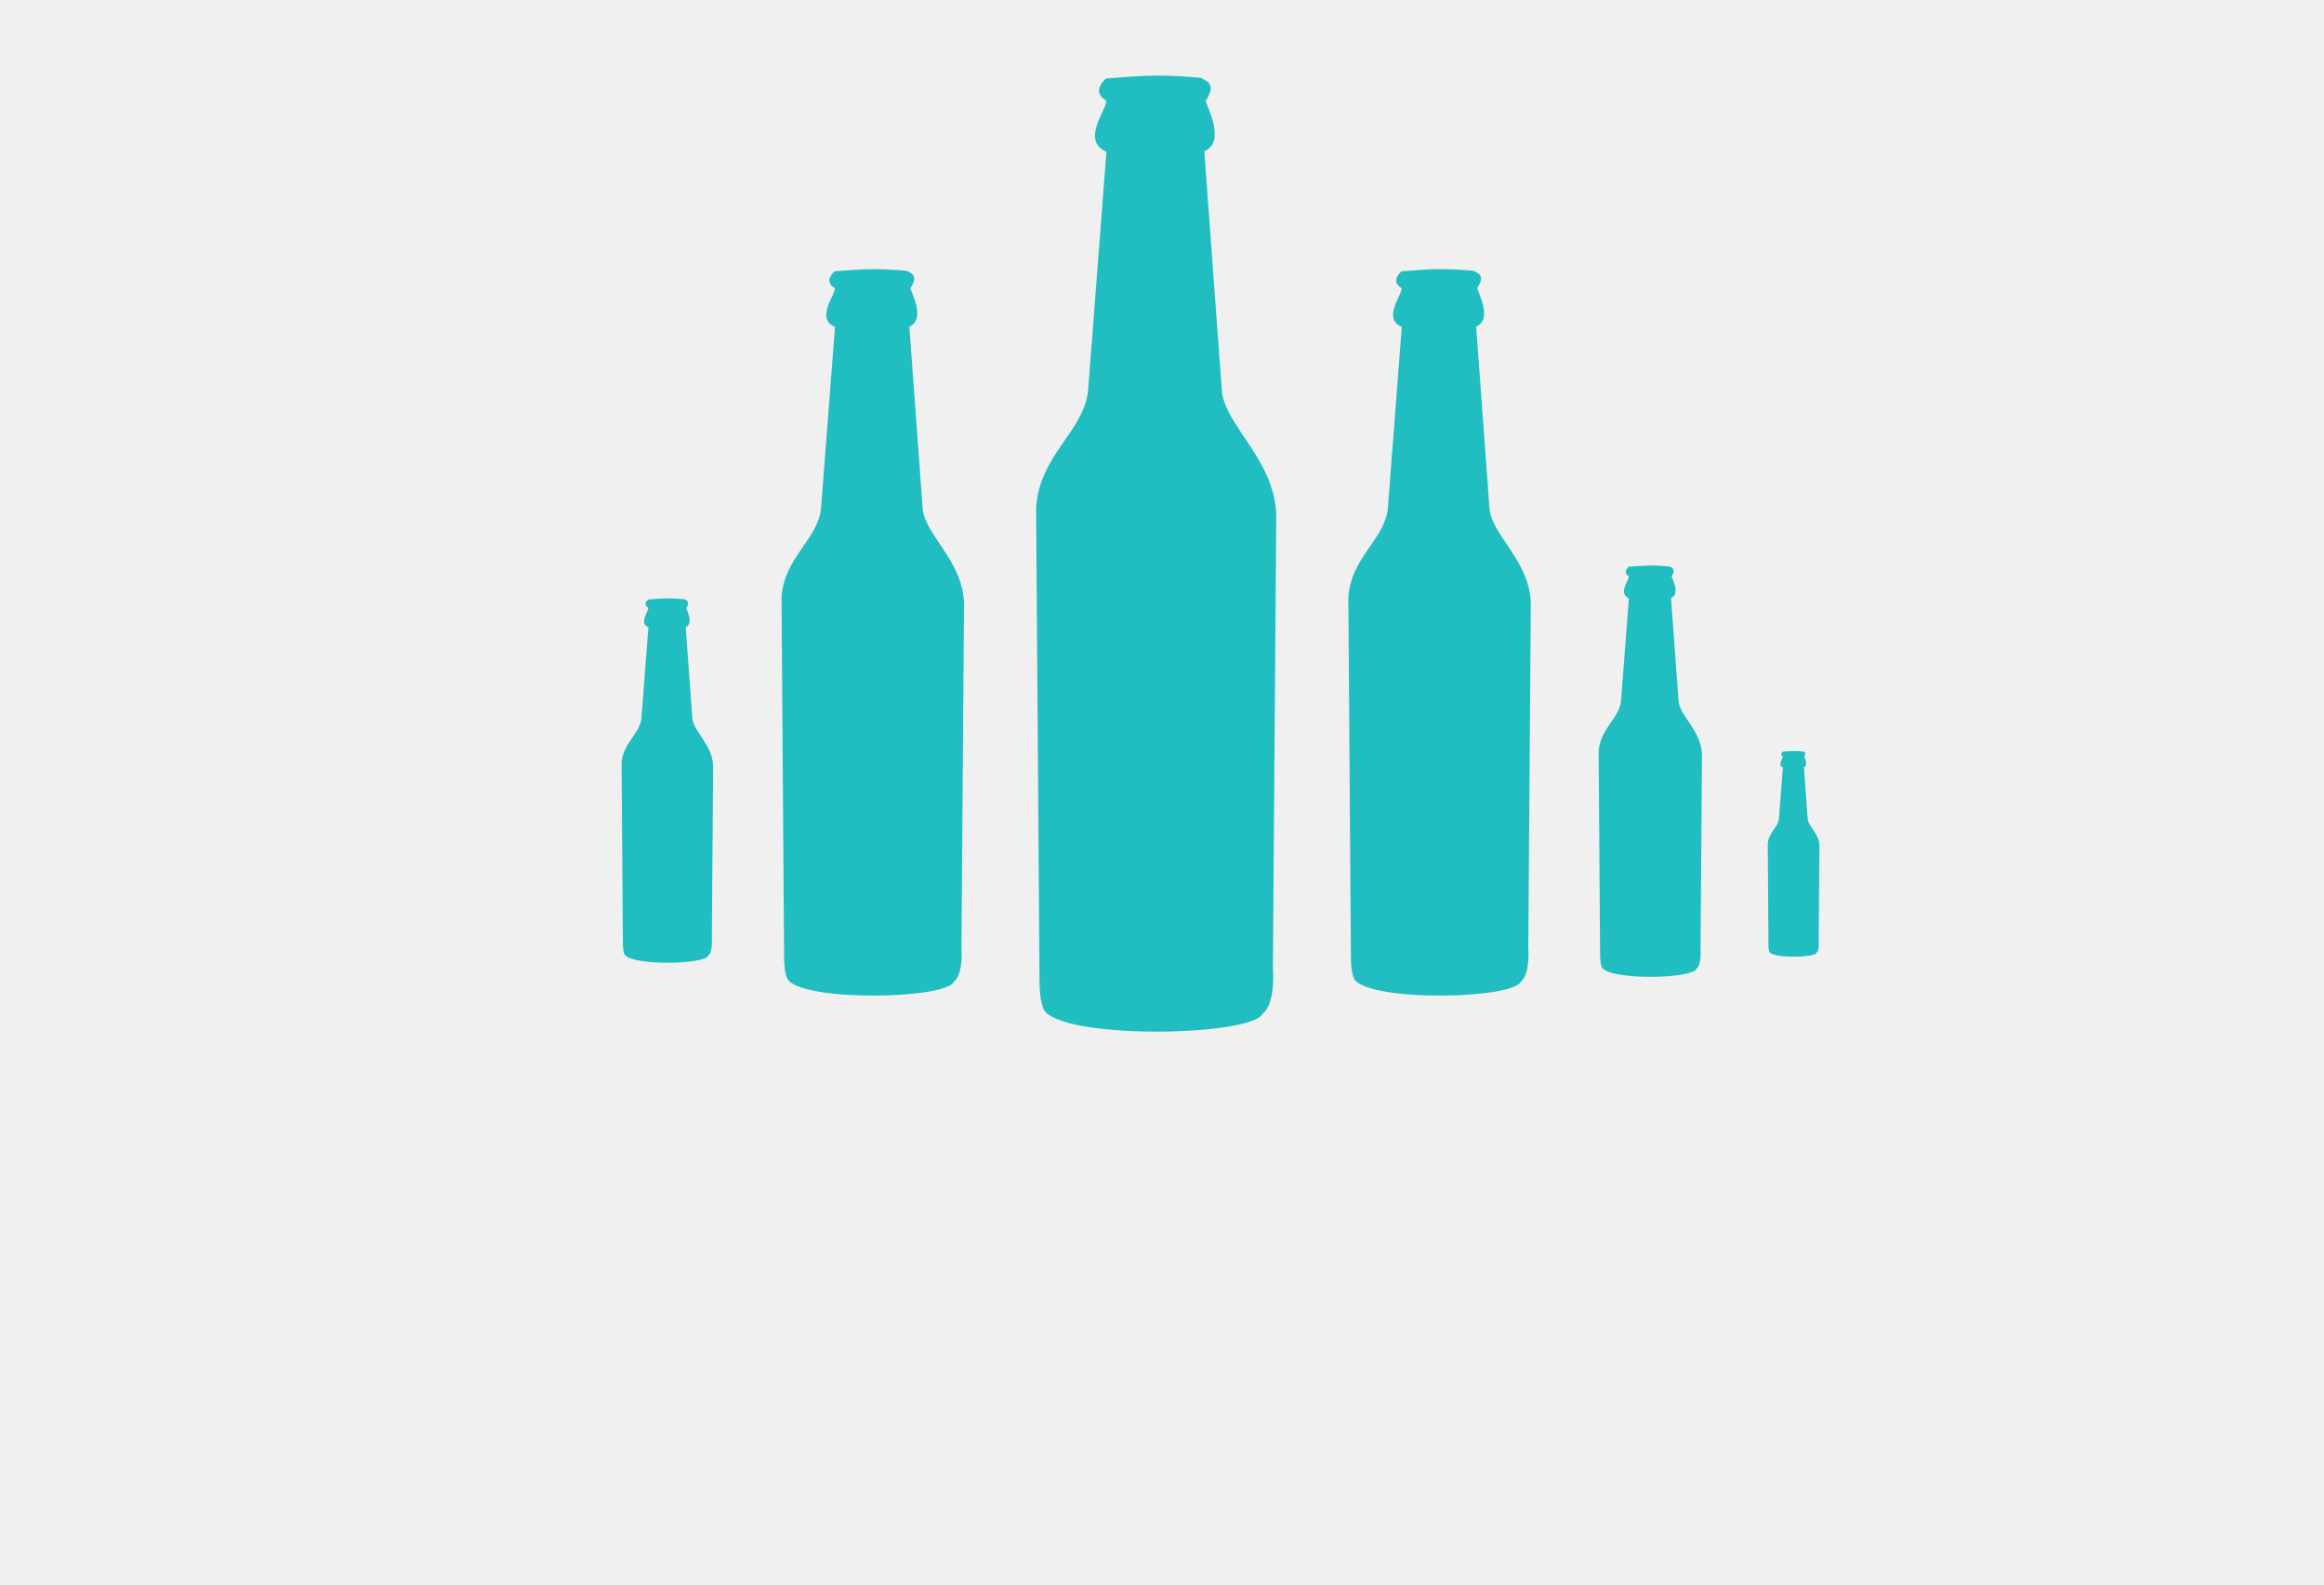
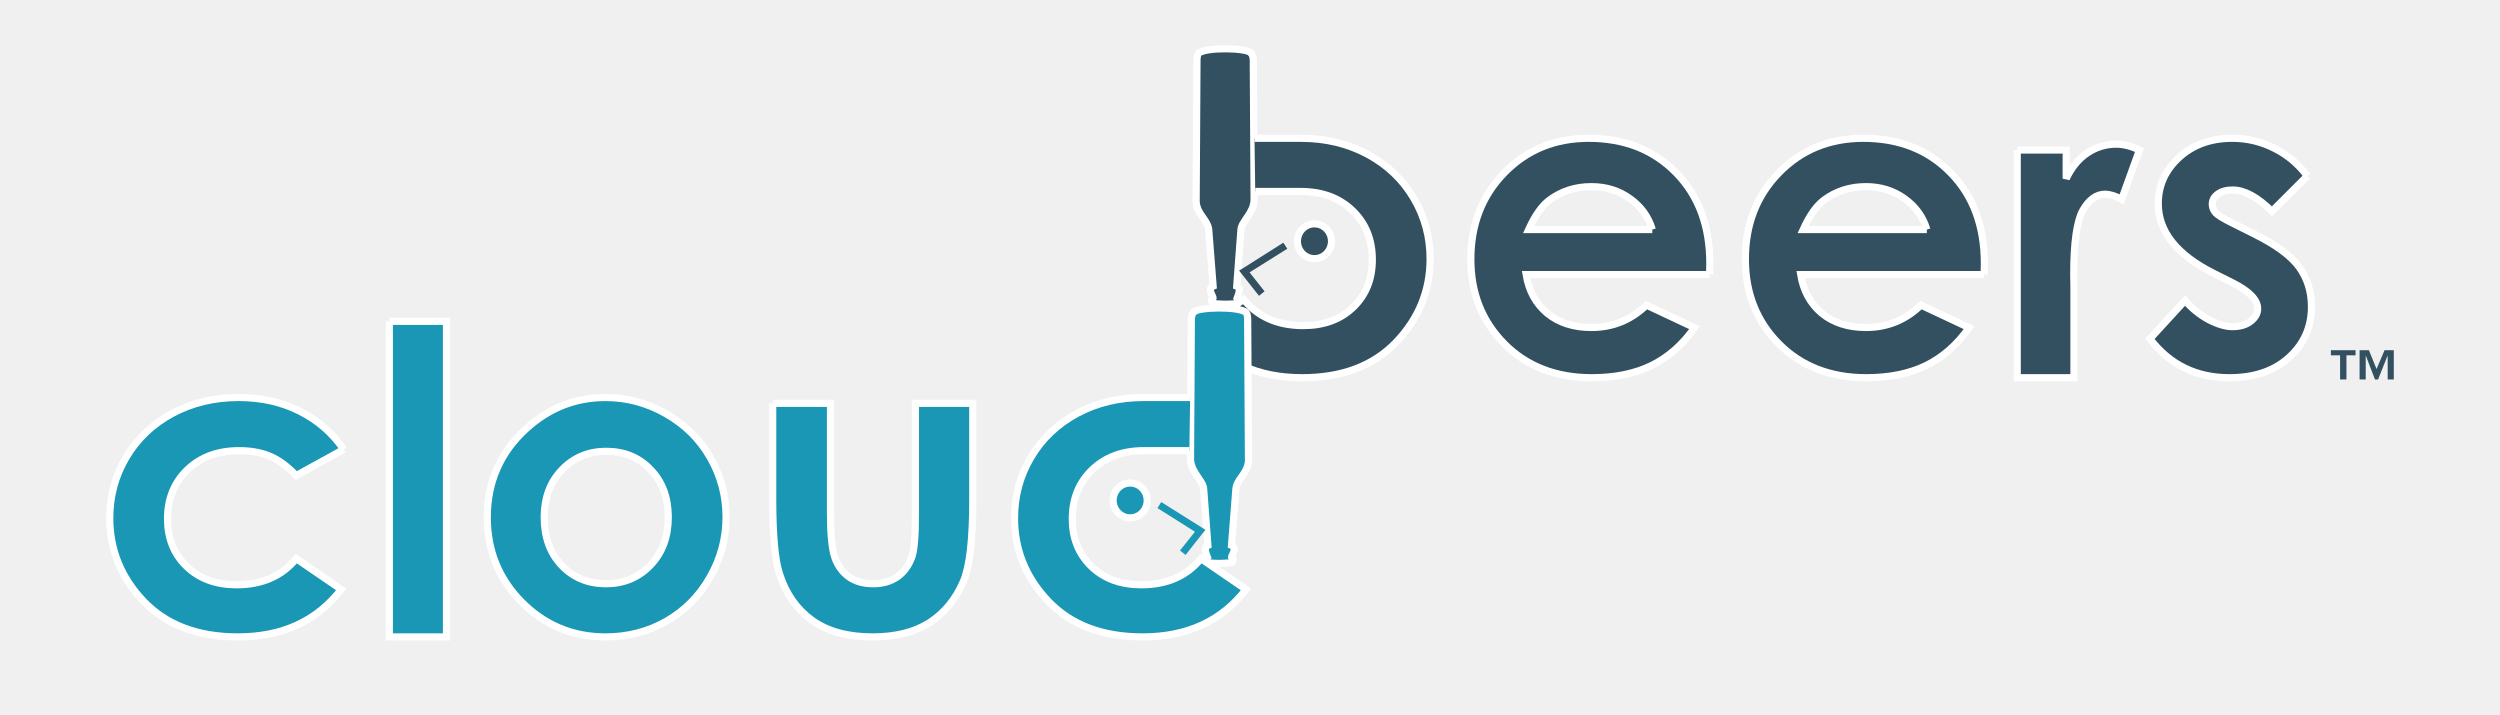
- <svg xmlns="http://www.w3.org/2000/svg" id="svg3384" version="1.1" width="614.467" height="419.017" xml:space="preserve">
-   <defs id="defs3388">
-     <clipPath clipPathUnits="userSpaceOnUse" id="clipPath3398">
-       <path d="M 0,792 612,792 612,0 0,0 0,792 z" id="path3400" />
-     </clipPath>
-   </defs>
-   <g id="g3392" transform="matrix(1.25,0,0,-1.25,-62.82962,917.2925)">
-     <g id="layer1" transform="matrix(0.2400646,0,0,-0.2400646,209.2465,743.287)" style="fill:#20bdc1;fill-opacity:1">
-       <path id="path3009" d="m 258.831,930.966 c 23.451,24.692 182.241,21.078 191.621,1.425 11.465,-9.071 8.844,-39.909 8.844,-39.909 l 2.948,-399.087 C 460.681,443.003 415.776,413.968 414.212,382.221 L 398.862,172.7 c 18.24,-8.063 4.259,-35.445 1.132,-44.516 10.944,-16.126 -0.968,-17.608 -3.574,-20.127 -32.832,-3.024 -48.197,-2.52 -84.156,0.504 0,0 -13.702,11.179 -0.153,19.242 3.127,5.543 -23.451,35.175 0.521,45.254 l -16.24,211.511 c -4.69,35.779 -42.083,55.192 -45.731,101.553 l 3.011,419.189 c 0,0 -0.052,19.609 5.159,25.656 z" style="fill:#20bdc1;fill-opacity:1;stroke:none" />
+ <svg xmlns="http://www.w3.org/2000/svg" width="350" height="100" id="svg2" version="1.1">
+   <defs id="defs4" />
+   <g id="layer1" transform="translate(-128.1677,-490.4582)">
+     <path id="path3419" style="font-size:60px;font-style:normal;font-variant:normal;font-weight:bold;font-stretch:normal;text-align:start;line-height:125%;letter-spacing:0px;word-spacing:0px;writing-mode:lr-tb;text-anchor:start;fill:#335061;fill-opacity:1;stroke:#ffffff;font-family:Century Gothic;-inkscape-font-specification:Century Gothic Bold" d="m 367.514,528.894 -25.693,0 c 0.371,2.266 1.357,4.072 2.959,5.42 1.621,1.328 3.682,1.992 6.182,1.992 2.988,1e-5 5.557,-1.045 7.705,-3.135 l 6.738,3.164 c -1.68,2.383 -3.691,4.15 -6.035,5.303 -2.344,1.133 -5.127,1.699 -8.35,1.699 -5,0 -9.072,-1.572 -12.217,-4.717 -3.145,-3.164 -4.717,-7.119 -4.717,-11.865 0,-4.863 1.562,-8.896 4.688,-12.1 3.145,-3.223 7.08,-4.834 11.807,-4.834 5.02,3e-5 9.102,1.611 12.246,4.834 3.144,3.203 4.717,7.441 4.717,12.715 l -0.029,1.523 m -8.027,-6.299 c -0.527,-1.777 -1.572,-3.223 -3.135,-4.336 -1.543,-1.113 -3.34,-1.67 -5.391,-1.67 -2.227,2e-5 -4.18,0.625 -5.859,1.875 -1.055,0.781 -2.031,2.158 -2.93,4.131 l 17.314,0" />
+     <path id="path3421" style="font-size:60px;font-style:normal;font-variant:normal;font-weight:bold;font-stretch:normal;text-align:start;line-height:125%;letter-spacing:0px;word-spacing:0px;writing-mode:lr-tb;text-anchor:start;fill:#335061;fill-opacity:1;stroke:#ffffff;font-family:Century Gothic;-inkscape-font-specification:Century Gothic Bold" d="m 405.951,528.894 -25.693,0 c 0.371,2.266 1.357,4.072 2.959,5.42 1.621,1.328 3.682,1.992 6.182,1.992 2.988,1e-5 5.557,-1.045 7.705,-3.135 l 6.738,3.164 c -1.68,2.383 -3.691,4.15 -6.035,5.303 -2.344,1.133 -5.127,1.699 -8.35,1.699 -5,0 -9.072,-1.572 -12.217,-4.717 -3.145,-3.164 -4.717,-7.119 -4.717,-11.865 0,-4.863 1.562,-8.896 4.688,-12.1 3.145,-3.223 7.08,-4.834 11.807,-4.834 5.02,3e-5 9.102,1.611 12.246,4.834 3.144,3.203 4.717,7.441 4.717,12.715 l -0.029,1.523 m -8.027,-6.299 c -0.527,-1.777 -1.572,-3.223 -3.135,-4.336 -1.543,-1.113 -3.34,-1.67 -5.391,-1.67 -2.227,2e-5 -4.18,0.625 -5.859,1.875 -1.055,0.781 -2.031,2.158 -2.93,4.131 l 17.314,0" />
+     <path id="path3423" style="font-size:60px;font-style:normal;font-variant:normal;font-weight:bold;font-stretch:normal;text-align:start;line-height:125%;letter-spacing:0px;word-spacing:0px;writing-mode:lr-tb;text-anchor:start;fill:#335061;fill-opacity:1;stroke:#ffffff;font-family:Century Gothic;-inkscape-font-specification:Century Gothic Bold" d="m 410.58,511.463 6.855,0 0,4.014 c 0.742,-1.582 1.729,-2.783 2.959,-3.604 1.23,-0.82 2.578,-1.23 4.043,-1.23 1.035,3e-5 2.119,0.273 3.252,0.82 l -2.49,6.885 c -0.938,-0.469 -1.709,-0.703 -2.314,-0.703 -1.23,3e-5 -2.275,0.762 -3.135,2.285 -0.84,1.523 -1.26,4.512 -1.26,8.965 l 0.029,1.553 0,12.891 -7.939,0 0,-31.875" />
+     <path id="path3425" style="font-size:60px;font-style:normal;font-variant:normal;font-weight:bold;font-stretch:normal;text-align:start;line-height:125%;letter-spacing:0px;word-spacing:0px;writing-mode:lr-tb;text-anchor:start;fill:#335061;fill-opacity:1;stroke:#ffffff;font-family:Century Gothic;-inkscape-font-specification:Century Gothic Bold" d="m 451.186,515.095 -4.951,4.951 c -2.012,-1.992 -3.838,-2.988 -5.479,-2.988 -0.898,2e-5 -1.602,0.195 -2.109,0.586 -0.508,0.371 -0.762,0.84 -0.762,1.406 -10e-6,0.43 0.156,0.83 0.469,1.201 0.332,0.352 1.133,0.84 2.402,1.465 l 2.93,1.465 c 3.086,1.523 5.205,3.076 6.357,4.658 1.152,1.582 1.728,3.438 1.729,5.566 -3e-5,2.832 -1.045,5.195 -3.135,7.09 -2.07,1.895 -4.854,2.842 -8.35,2.842 -4.648,0 -8.359,-1.816 -11.133,-5.449 l 4.922,-5.361 c 0.937,1.094 2.031,1.982 3.281,2.666 1.27,0.664 2.393,0.996 3.369,0.996 1.055,10e-6 1.904,-0.254 2.549,-0.762 0.645,-0.508 0.967,-1.094 0.967,-1.758 -2e-5,-1.23 -1.162,-2.432 -3.486,-3.604 l -2.695,-1.348 c -5.156,-2.598 -7.734,-5.85 -7.734,-9.756 -10e-6,-2.519 0.967,-4.668 2.9,-6.445 1.953,-1.797 4.443,-2.695 7.471,-2.695 2.07,3e-5 4.014,0.459 5.83,1.377 1.836,0.898 3.389,2.197 4.658,3.896" />
+     <path id="path3427" style="font-size:10px;font-style:normal;font-variant:normal;font-weight:bold;font-stretch:normal;text-align:start;line-height:125%;letter-spacing:0px;word-spacing:0px;writing-mode:lr-tb;text-anchor:start;fill:#335061;fill-opacity:1;stroke:none;font-family:Century Gothic;-inkscape-font-specification:Century Gothic Bold" d="m 463.3,539.485 0,4.102 -0.859,0 0,-3.374 -1.343,3.374 -0.43,0 -1.299,-3.374 0,3.374 -0.859,0 0,-4.102 1.304,0 1.069,2.637 1.123,-2.637 1.294,0 m -5.352,0 0,0.718 -1.279,0 0,3.384 -0.889,0 0,-3.384 -1.289,0 0,-0.718 3.457,0" />
+     <path id="path3406" style="font-size:60px;font-style:normal;font-variant:normal;font-weight:bold;font-stretch:normal;text-align:start;line-height:125%;letter-spacing:0px;word-spacing:0px;writing-mode:lr-tb;text-anchor:start;fill:#1997b5;fill-opacity:1;stroke:#ffffff;font-family:Century Gothic;-inkscape-font-specification:Century Gothic Bold" d="m 176.289,553.376 -6.65,3.662 c -1.25,-1.309 -2.49,-2.217 -3.721,-2.725 -1.211,-0.508 -2.637,-0.762 -4.277,-0.762 -2.988,3e-5 -5.41,0.898 -7.266,2.695 -1.836,1.777 -2.754,4.063 -2.754,6.855 -1e-5,2.715 0.889,4.932 2.666,6.65 1.777,1.719 4.111,2.578 7.002,2.578 3.574,10e-6 6.357,-1.221 8.35,-3.662 l 6.299,4.307 c -3.418,4.434 -8.242,6.65 -14.473,6.65 -5.605,0 -10,-1.66 -13.184,-4.98 -3.164,-3.32 -4.746,-7.207 -4.746,-11.66 0,-3.086 0.771,-5.928 2.314,-8.525 1.543,-2.598 3.691,-4.639 6.445,-6.123 2.773,-1.484 5.869,-2.227 9.287,-2.227 3.164,3e-5 6.006,0.635 8.525,1.904 2.519,1.25 4.58,3.037 6.182,5.361" />
+     <path id="path3408" style="font-size:60px;font-style:normal;font-variant:normal;font-weight:bold;font-stretch:normal;text-align:start;line-height:125%;letter-spacing:0px;word-spacing:0px;writing-mode:lr-tb;text-anchor:start;fill:#1997b5;fill-opacity:1;stroke:#ffffff;font-family:Century Gothic;-inkscape-font-specification:Century Gothic Bold" d="m 182.676,535.446 7.998,0 0,44.18 -7.998,0 0,-44.18" />
+     <path id="path3410" style="font-size:60px;font-style:normal;font-variant:normal;font-weight:bold;font-stretch:normal;text-align:start;line-height:125%;letter-spacing:0px;word-spacing:0px;writing-mode:lr-tb;text-anchor:start;fill:#1997b5;fill-opacity:1;stroke:#ffffff;font-family:Century Gothic;-inkscape-font-specification:Century Gothic Bold" d="m 212.91,546.11 c 3.008,3e-5 5.83,0.752 8.467,2.256 2.656,1.504 4.727,3.545 6.211,6.123 1.484,2.578 2.227,5.361 2.227,8.35 -3e-5,3.008 -0.752,5.82 -2.256,8.438 -1.484,2.617 -3.516,4.668 -6.094,6.152 -2.578,1.465 -5.42,2.197 -8.525,2.197 -4.57,0 -8.477,-1.621 -11.719,-4.863 -3.223,-3.262 -4.834,-7.217 -4.834,-11.865 -10e-6,-4.98 1.826,-9.131 5.479,-12.451 3.203,-2.891 6.885,-4.336 11.045,-4.336 m 0.117,7.529 c -2.48,3e-5 -4.551,0.869 -6.211,2.607 -1.641,1.719 -2.461,3.926 -2.461,6.621 -10e-6,2.773 0.811,5.02 2.432,6.738 1.641,1.719 3.711,2.578 6.211,2.578 2.5,10e-6 4.58,-0.869 6.24,-2.607 1.66,-1.738 2.49,-3.975 2.49,-6.709 -2e-5,-2.734 -0.82,-4.951 -2.461,-6.65 -1.621,-1.719 -3.701,-2.578 -6.24,-2.578" />
+     <path id="path3412" style="font-size:60px;font-style:normal;font-variant:normal;font-weight:bold;font-stretch:normal;text-align:start;line-height:125%;letter-spacing:0px;word-spacing:0px;writing-mode:lr-tb;text-anchor:start;fill:#1997b5;fill-opacity:1;stroke:#ffffff;font-family:Century Gothic;-inkscape-font-specification:Century Gothic Bold" d="m 236.348,546.93 8.086,0 0,15.352 c -1e-5,2.988 0.205,5.068 0.615,6.24 0.41,1.152 1.064,2.051 1.963,2.695 0.918,0.645 2.041,0.967 3.369,0.967 1.328,10e-6 2.451,-0.312 3.369,-0.938 0.937,-0.645 1.631,-1.582 2.08,-2.812 0.332,-0.918 0.498,-2.881 0.498,-5.889 l 0,-15.615 8.027,0 0,13.506 c -4e-5,5.566 -0.439,9.375 -1.318,11.426 -1.074,2.5 -2.656,4.424 -4.746,5.771 -2.09,1.328 -4.746,1.992 -7.969,1.992 -3.496,0 -6.328,-0.781 -8.496,-2.344 -2.148,-1.562 -3.662,-3.74 -4.541,-6.533 -0.625,-1.934 -0.938,-5.449 -0.938,-10.547 l 0,-13.271" />
+     <g id="g3546" transform="translate(41.23488,62.34054)">
+       <g style="fill:#335061;fill-opacity:1;stroke:#ffffff;stroke-width:0.829" transform="matrix(1.217499,0,0,-1.196261,-198.2082,1031.825)" id="g3525">
+         <path style="fill:#335061;fill-opacity:1;stroke:#ffffff;stroke-width:0.829" d="m 372.003,498.404 c 0.739,0.778 5.744,0.664 6.039,0.045 0.361,-0.286 0.279,-1.258 0.279,-1.258 l 0.093,-15.922 c -0.049,-1.588 -1.465,-2.503 -1.514,-3.504 l -0.484,-6.603 c 0.575,-0.254 0.134,-1.117 0.036,-1.403 0.345,-0.508 -0.03,-0.555 -0.113,-0.634 -1.035,-0.095 -1.519,-0.079 -2.652,0.016 0,0 -0.432,0.352 -0.005,0.606 0.099,0.175 -0.739,1.109 0.016,1.426 l -0.512,6.666 c -0.148,1.128 -1.326,1.739 -1.441,3.201 l 0.095,16.555 c 0,0 -0.002,0.618 0.163,0.809 z" id="path3527" />
+       </g>
+       <path d="m 262.668,454.923 6.372,0 c 2.988,3e-5 5.41,0.899 7.266,2.696 1.836,1.777 2.754,4.063 2.754,6.855 1e-5,2.715 -0.889,4.932 -2.666,6.65 -1.777,1.719 -4.111,2.578 -7.002,2.578 -3.574,10e-6 -6.357,-1.221 -8.35,-3.662 l -6.299,4.307 c 3.418,4.434 8.242,6.65 14.473,6.65 5.605,0 10,-1.66 13.184,-4.98 3.164,-3.32 4.746,-7.207 4.746,-11.66 0,-3.086 -0.771,-5.928 -2.314,-8.525 -1.543,-2.598 -3.691,-4.639 -6.445,-6.123 -2.773,-1.484 -5.869,-2.226 -9.287,-2.226 l -6.537,0" style="font-size:60px;font-style:normal;font-variant:normal;font-weight:bold;font-stretch:normal;text-align:start;line-height:125%;letter-spacing:0px;word-spacing:0px;writing-mode:lr-tb;text-anchor:start;fill:#335061;fill-opacity:1;stroke:#ffffff;font-family:Century Gothic;-inkscape-font-specification:Century Gothic Bold" id="path3529" />
+       <path style="fill:#335061;fill-opacity:1;stroke:#ffffff;stroke-width:1;stroke-linecap:butt;stroke-linejoin:round;stroke-miterlimit:4;stroke-opacity:1;stroke-dasharray:none;stroke-dashoffset:0" id="path3531" d="m 230.971,455.211 c 0,1.347 -1.068,2.439 -2.386,2.439 -1.318,0 -2.386,-1.092 -2.386,-2.439 0,-1.347 1.068,-2.439 2.386,-2.439 1.318,0 2.386,1.092 2.386,2.439 z" transform="matrix(-1,0,0,1,499.5422,6.680968)" />
+       <path id="path3533" d="m 266.594,462.094 -5.719,3.625 -0.469,0.281 0.344,0.438 2.438,3.094 0.781,-0.625 -2.094,-2.656 5.281,-3.312 -0.562,-0.844 z" style="font-size:medium;font-style:normal;font-variant:normal;font-weight:normal;font-stretch:normal;text-indent:0;text-align:start;text-decoration:none;line-height:normal;letter-spacing:normal;word-spacing:normal;text-transform:none;direction:ltr;block-progression:tb;writing-mode:lr-tb;text-anchor:start;baseline-shift:baseline;color:#000000;fill:#335061;fill-opacity:1;stroke:none;stroke-width:1px;marker:none;visibility:visible;display:inline;overflow:visible;enable-background:accumulate;font-family:Sans;-inkscape-font-specification:Sans" />
    </g>
-     <g style="fill:#20bdc1;fill-opacity:1" transform="matrix(0.1824271,0,0,-0.1824271,289.7373,696.2505)" id="g3516">
-       <path style="fill:#20bdc1;fill-opacity:1;stroke:none" d="m 258.831,930.966 c 23.451,24.692 182.241,21.078 191.621,1.425 11.465,-9.071 8.844,-39.909 8.844,-39.909 l 2.948,-399.087 C 460.681,443.003 415.776,413.968 414.212,382.221 L 398.862,172.7 c 18.24,-8.063 4.259,-35.445 1.132,-44.516 10.944,-16.126 -0.968,-17.608 -3.574,-20.127 -32.832,-3.024 -48.197,-2.52 -84.156,0.504 0,0 -13.702,11.179 -0.153,19.242 3.127,5.543 -23.451,35.175 0.521,45.254 l -16.24,211.511 c -4.69,35.779 -42.083,55.192 -45.731,101.553 l 3.011,419.189 c 0,0 -0.052,19.609 5.159,25.656 z" id="path3518" />
+     <g id="g3539" transform="translate(51.33685,76.99503)">
+       <g id="g3515" transform="matrix(-1.217499,0,0,-1.196261,704.2193,1053.459)" style="fill:#1997b5;fill-opacity:1;stroke:#ffffff;stroke-width:0.829">
+         <path id="path3517" d="m 372.003,498.404 c 0.739,0.778 5.744,0.664 6.039,0.045 0.361,-0.286 0.279,-1.258 0.279,-1.258 l 0.093,-15.922 c -0.049,-1.588 -1.465,-2.503 -1.514,-3.504 l -0.484,-6.603 c 0.575,-0.254 0.134,-1.117 0.036,-1.403 0.345,-0.508 -0.03,-0.555 -0.113,-0.634 -1.035,-0.095 -1.519,-0.079 -2.652,0.016 0,0 -0.432,0.352 -0.005,0.606 0.099,0.175 -0.739,1.109 0.016,1.426 l -0.512,6.666 c -0.148,1.128 -1.326,1.739 -1.441,3.201 l 0.095,16.555 c 0,0 -0.002,0.618 0.163,0.809 z" style="fill:#1997b5;fill-opacity:1;stroke:#ffffff;stroke-width:0.829" />
+       </g>
+       <path id="path3519" style="font-size:60px;font-style:normal;font-variant:normal;font-weight:bold;font-stretch:normal;text-align:start;line-height:125%;letter-spacing:0px;word-spacing:0px;writing-mode:lr-tb;text-anchor:start;fill:#1997b5;fill-opacity:1;stroke:#ffffff;font-family:Century Gothic;-inkscape-font-specification:Century Gothic Bold" d="m 243.343,476.556 -6.372,0 c -2.988,3e-5 -5.41,0.899 -7.266,2.696 -1.836,1.777 -2.754,4.063 -2.754,6.855 -10e-6,2.715 0.889,4.932 2.666,6.65 1.777,1.719 4.111,2.578 7.002,2.578 3.574,1e-5 6.357,-1.221 8.35,-3.662 l 6.299,4.307 c -3.418,4.434 -8.242,6.65 -14.473,6.65 -5.605,0 -10,-1.66 -13.184,-4.98 -3.164,-3.32 -4.746,-7.207 -4.746,-11.66 0,-3.086 0.771,-5.928 2.314,-8.525 1.543,-2.598 3.691,-4.639 6.445,-6.123 2.773,-1.484 5.869,-2.226 9.287,-2.226 l 6.537,0" />
+       <path transform="translate(6.468873,28.31458)" d="m 230.971,455.211 c 0,1.347 -1.068,2.439 -2.386,2.439 -1.318,0 -2.386,-1.092 -2.386,-2.439 0,-1.347 1.068,-2.439 2.386,-2.439 1.318,0 2.386,1.092 2.386,2.439 z" id="path3521" style="fill:#1997b5;fill-opacity:1;stroke:#ffffff;stroke-width:1;stroke-linecap:butt;stroke-linejoin:round;stroke-miterlimit:4;stroke-opacity:1;stroke-dasharray:none;stroke-dashoffset:0" />
+       <path id="path3523" d="m 239.406,483.75 -0.531,0.844 5.25,3.312 -2.094,2.625 0.781,0.625 2.438,-3.094 0.344,-0.406 -0.469,-0.312 -5.719,-3.594 z" style="font-size:medium;font-style:normal;font-variant:normal;font-weight:normal;font-stretch:normal;text-indent:0;text-align:start;text-decoration:none;line-height:normal;letter-spacing:normal;word-spacing:normal;text-transform:none;direction:ltr;block-progression:tb;writing-mode:lr-tb;text-anchor:start;baseline-shift:baseline;color:#000000;fill:#1997b5;fill-opacity:1;stroke:none;stroke-width:1px;marker:none;visibility:visible;display:inline;overflow:visible;enable-background:accumulate;font-family:Sans;-inkscape-font-specification:Sans" />
    </g>
-     <g id="g3520" transform="matrix(0.1824271,0,0,-0.1824271,169.8459,696.2505)" style="fill:#20bdc1;fill-opacity:1">
-       <path id="path3522" d="m 258.831,930.966 c 23.451,24.692 182.241,21.078 191.621,1.425 11.465,-9.071 8.844,-39.909 8.844,-39.909 l 2.948,-399.087 C 460.681,443.003 415.776,413.968 414.212,382.221 L 398.862,172.7 c 18.24,-8.063 4.259,-35.445 1.132,-44.516 10.944,-16.126 -0.968,-17.608 -3.574,-20.127 -32.832,-3.024 -48.197,-2.52 -84.156,0.504 0,0 -13.702,11.179 -0.153,19.242 3.127,5.543 -23.451,35.175 0.521,45.254 l -16.24,211.511 c -4.69,35.779 -42.083,55.192 -45.731,101.553 l 3.011,419.189 c 0,0 -0.052,19.609 5.159,25.656 z" style="fill:#20bdc1;fill-opacity:1;stroke:none" />
-     </g>
-     <g style="fill:#20bdc1;fill-opacity:1" transform="matrix(0.09149969,0,0,-0.09149969,158.8074,616.9661)" id="g3524">
-       <path style="fill:#20bdc1;fill-opacity:1;stroke:none" d="m 258.831,930.966 c 23.451,24.692 182.241,21.078 191.621,1.425 11.465,-9.071 8.844,-39.909 8.844,-39.909 l 2.948,-399.087 C 460.681,443.003 415.776,413.968 414.212,382.221 L 398.862,172.7 c 18.24,-8.063 4.259,-35.445 1.132,-44.516 10.944,-16.126 -0.968,-17.608 -3.574,-20.127 -32.832,-3.024 -48.197,-2.52 -84.156,0.504 0,0 -13.702,11.179 -0.153,19.242 3.127,5.543 -23.451,35.175 0.521,45.254 l -16.24,211.511 c -4.69,35.779 -42.083,55.192 -45.731,101.553 l 3.011,419.189 c 0,0 -0.052,19.609 5.159,25.656 z" id="path3526" />
-     </g>
-     <g id="g3528" transform="matrix(0.1032959,0,0,-0.1032959,362.5166,625.1719)" style="fill:#20bdc1;fill-opacity:1">
-       <path id="path3530" d="m 258.831,930.966 c 23.451,24.692 182.241,21.078 191.621,1.425 11.465,-9.071 8.844,-39.909 8.844,-39.909 l 2.948,-399.087 C 460.681,443.003 415.776,413.968 414.212,382.221 L 398.862,172.7 c 18.24,-8.063 4.259,-35.445 1.132,-44.516 10.944,-16.126 -0.968,-17.608 -3.574,-20.127 -32.832,-3.024 -48.197,-2.52 -84.156,0.504 0,0 -13.702,11.179 -0.153,19.242 3.127,5.543 -23.451,35.175 0.521,45.254 l -16.24,211.511 c -4.69,35.779 -42.083,55.192 -45.731,101.553 l 3.011,419.189 c 0,0 -0.052,19.609 5.159,25.656 z" style="fill:#20bdc1;fill-opacity:1;stroke:none" />
-     </g>
-     <g style="fill:#20bdc1;fill-opacity:1" transform="matrix(0.05164047,0,0,-0.05164047,411.2337,580.4484)" id="g3532">
-       <path style="fill:#20bdc1;fill-opacity:1;stroke:none" d="m 258.831,930.966 c 23.451,24.692 182.241,21.078 191.621,1.425 11.465,-9.071 8.844,-39.909 8.844,-39.909 l 2.948,-399.087 C 460.681,443.003 415.776,413.968 414.212,382.221 L 398.862,172.7 c 18.24,-8.063 4.259,-35.445 1.132,-44.516 10.944,-16.126 -0.968,-17.608 -3.574,-20.127 -32.832,-3.024 -48.197,-2.52 -84.156,0.504 0,0 -13.702,11.179 -0.153,19.242 3.127,5.543 -23.451,35.175 0.521,45.254 l -16.24,211.511 c -4.69,35.779 -42.083,55.192 -45.731,101.553 l 3.011,419.189 c 0,0 -0.052,19.609 5.159,25.656 z" id="path3534" />
-     </g>
-     <flowRoot xml:space="preserve" id="flowRoot3536" style="font-size:100px;font-style:normal;font-variant:normal;font-weight:bold;font-stretch:normal;line-height:125%;letter-spacing:0px;word-spacing:0px;fill:#20bdc1;fill-opacity:1;stroke:none;font-family:PT Sans;-inkscape-font-specification:PT Sans Bold" transform="matrix(0.9622718,0,0,-0.9622718,-36.59715,812.5086)">
-       <flowRegion id="flowRegion3538">
-         <rect id="rect3540" width="605.467" height="221.694" x="103.085" y="313.74" style="font-size:100px;font-style:normal;font-variant:normal;font-weight:bold;font-stretch:normal;fill:#20bdc1;fill-opacity:1;font-family:PT Sans;-inkscape-font-specification:PT Sans Bold" />
-       </flowRegion>
-       <flowPara id="flowPara3542">CloudBeers</flowPara>
-     </flowRoot>
  </g>
</svg>
